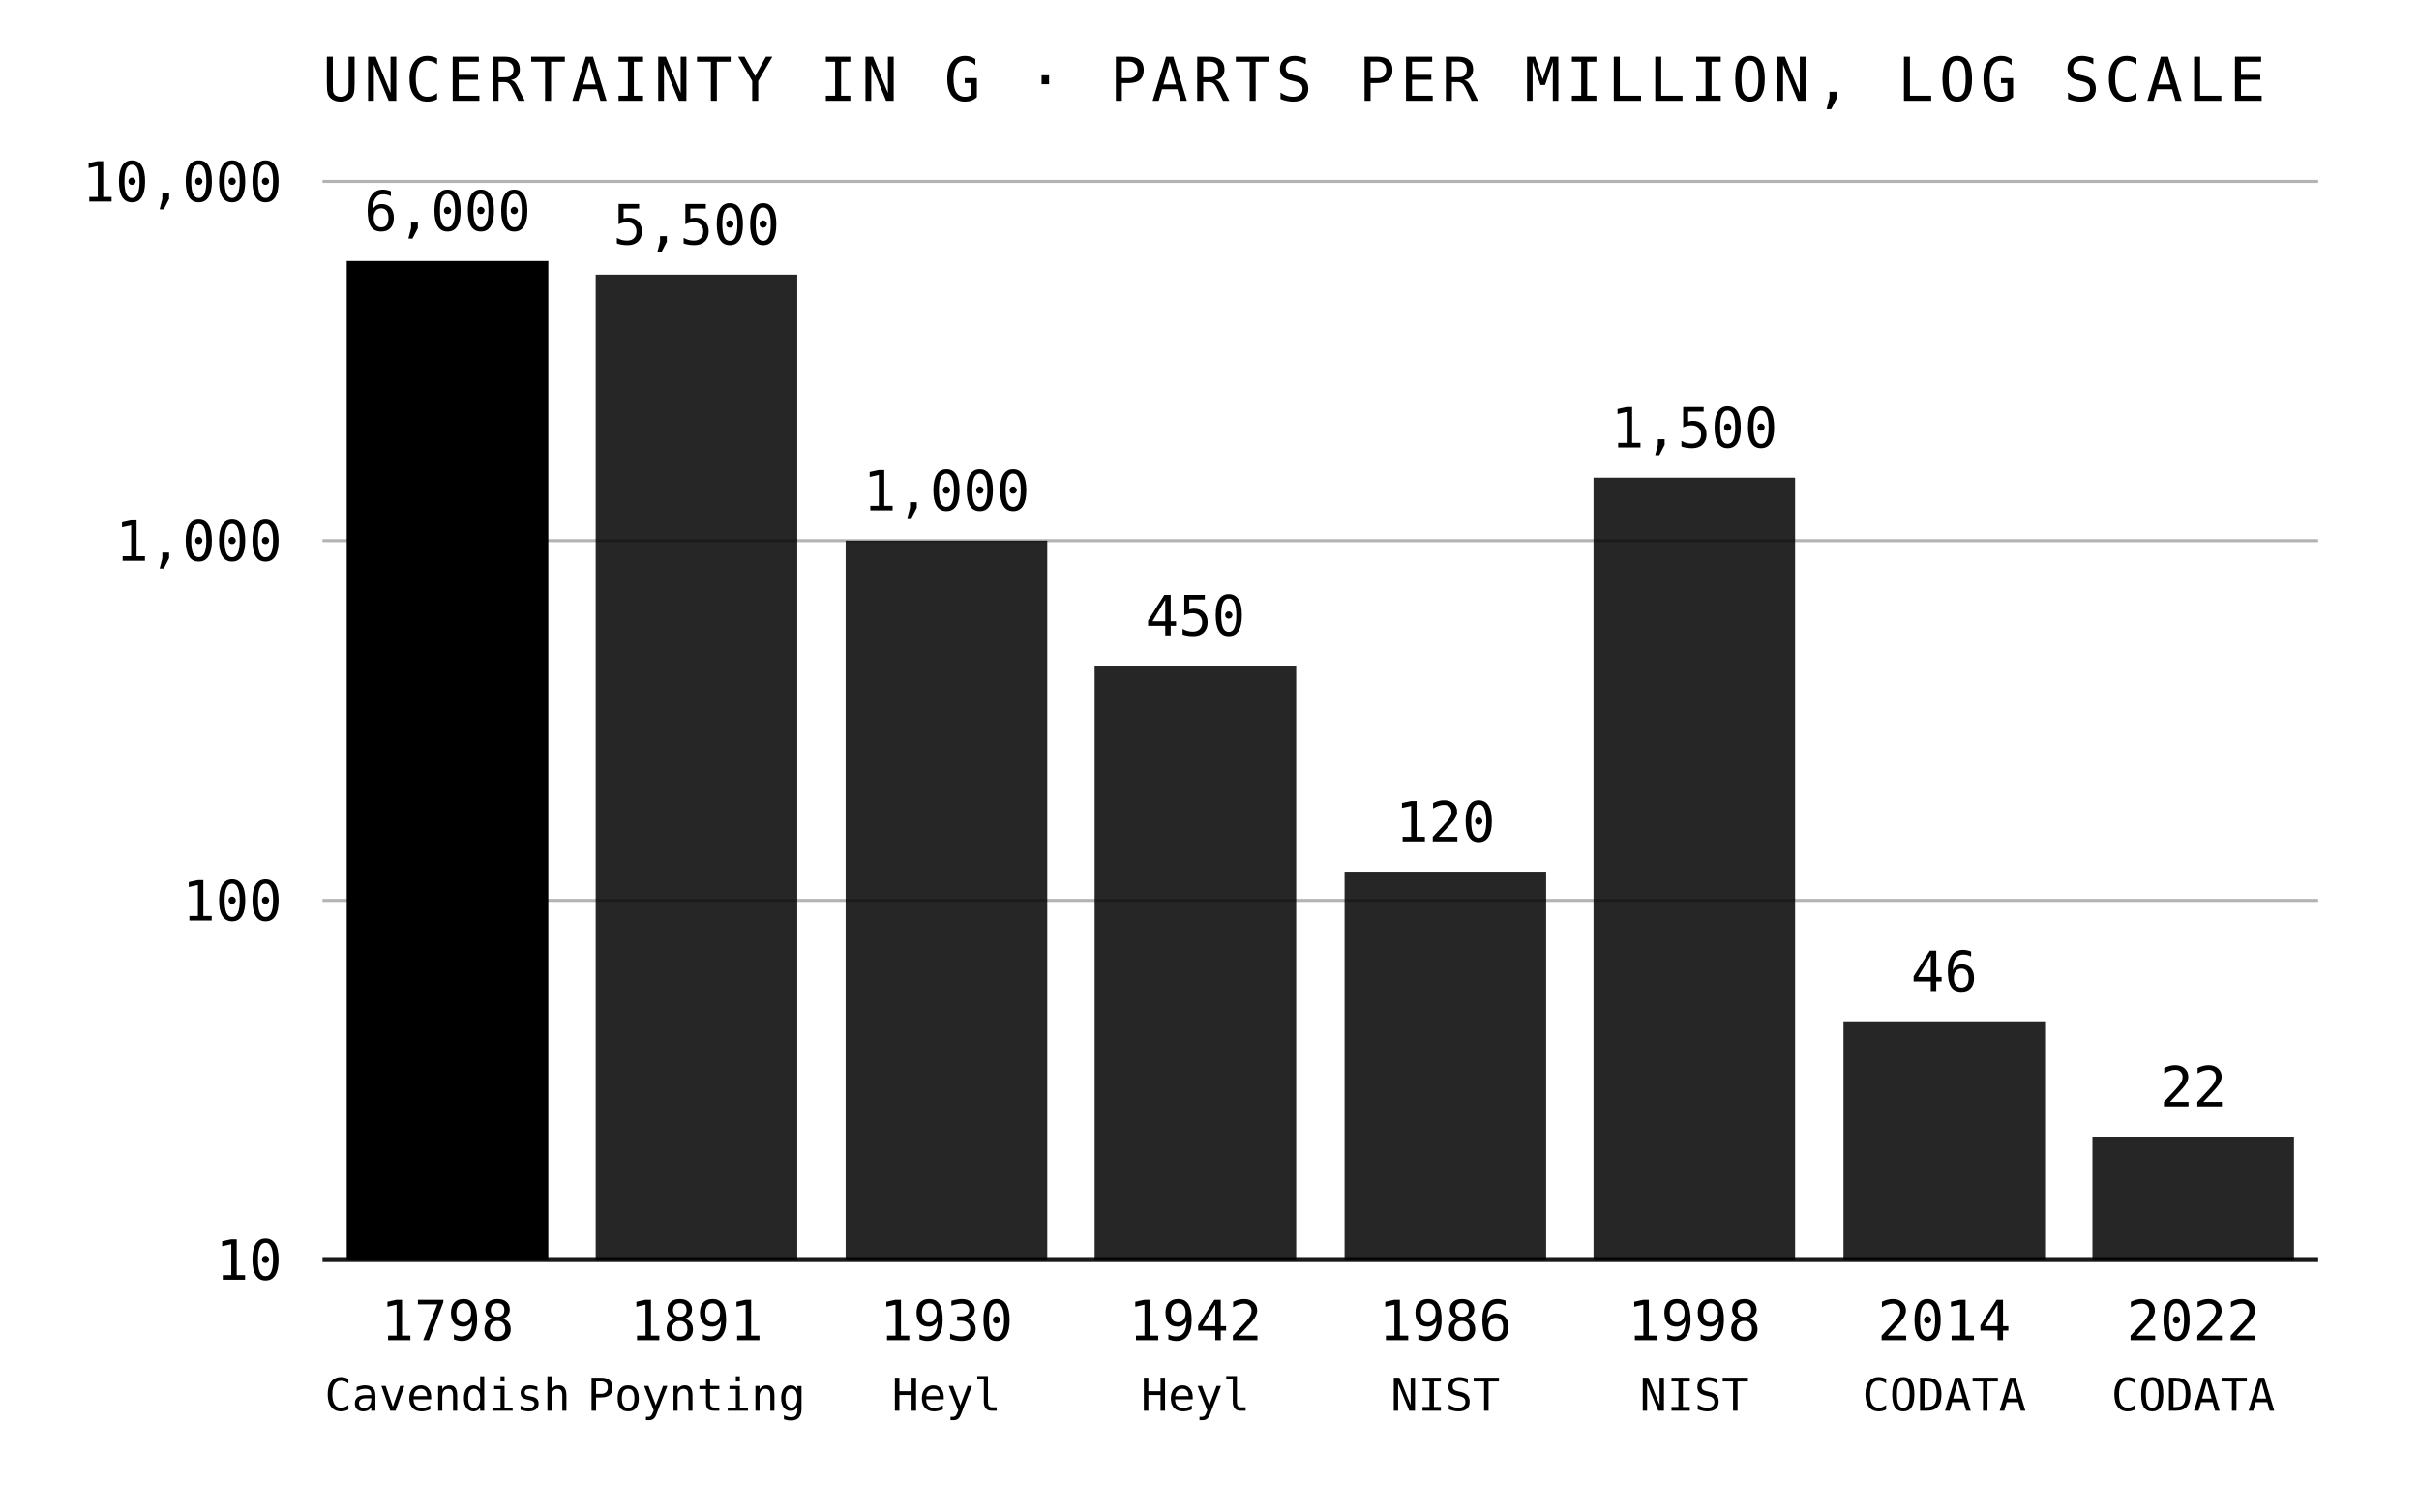
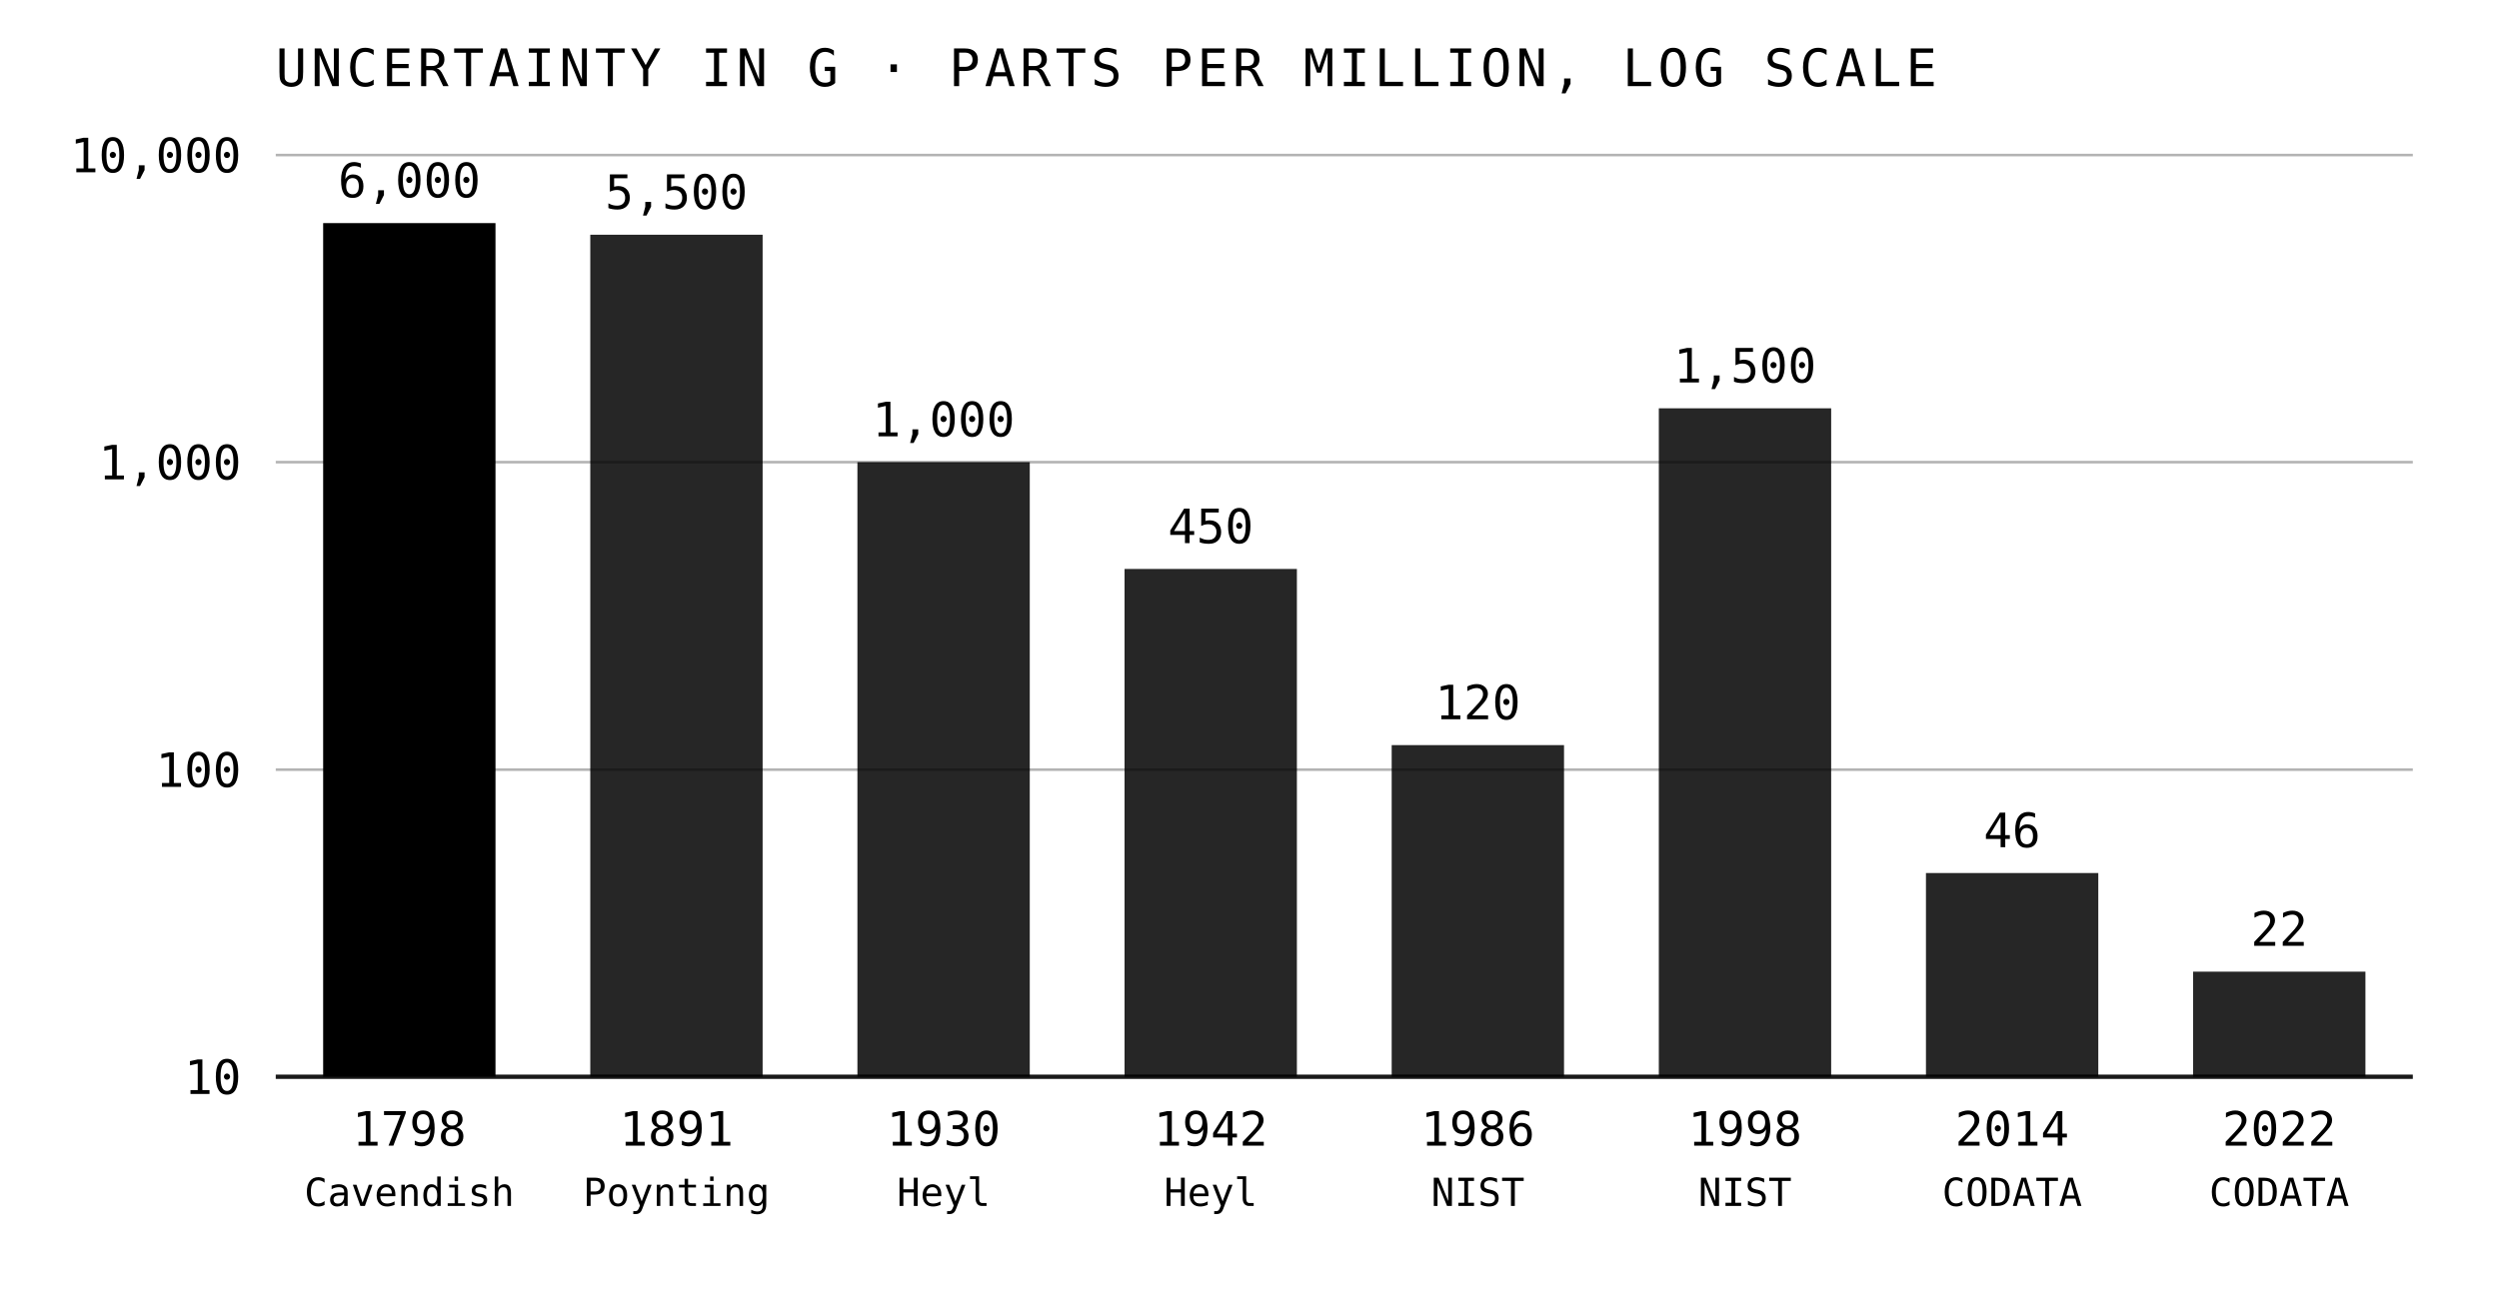
- <svg xmlns="http://www.w3.org/2000/svg" viewBox="0 0 480 300" role="img" aria-labelledby="t d">
+ <svg xmlns="http://www.w3.org/2000/svg" viewBox="0 0 580 300" role="img" aria-labelledby="t d">
  <g font-family="ui-monospace, Menlo, Consolas, monospace" font-size="11" fill="currentColor">
    <g class="muted">
-       <line x1="64" x2="460" y1="250.0" y2="250.0" stroke="currentColor" stroke-opacity="0.9" stroke-width="1" />
+       <line x1="64" x2="560" y1="250.0" y2="250.0" stroke="currentColor" stroke-opacity="0.9" stroke-width="1" />
      <text x="56" y="254.0" text-anchor="end">10</text>
-       <line x1="64" x2="460" y1="178.7" y2="178.7" stroke="currentColor" stroke-opacity="0.3" stroke-width="0.6" />
+       <line x1="64" x2="560" y1="178.7" y2="178.7" stroke="currentColor" stroke-opacity="0.3" stroke-width="0.6" />
      <text x="56" y="182.7" text-anchor="end">100</text>
-       <line x1="64" x2="460" y1="107.3" y2="107.3" stroke="currentColor" stroke-opacity="0.3" stroke-width="0.6" />
+       <line x1="64" x2="560" y1="107.3" y2="107.3" stroke="currentColor" stroke-opacity="0.3" stroke-width="0.6" />
      <text x="56" y="111.3" text-anchor="end">1,000</text>
-       <line x1="64" x2="460" y1="36.0" y2="36.0" stroke="currentColor" stroke-opacity="0.3" stroke-width="0.6" />
+       <line x1="64" x2="560" y1="36.0" y2="36.0" stroke="currentColor" stroke-opacity="0.3" stroke-width="0.6" />
      <text x="56" y="40.0" text-anchor="end">10,000</text>
    </g>
-     <rect x="68.8" y="51.8" width="40" height="198.2" class="accent" fill="currentColor" />
-     <text x="88.8" y="45.8" text-anchor="middle">6,000</text>
-     <text x="88.8" y="266" text-anchor="middle">1798</text>
-     <text x="88.8" y="280" text-anchor="middle" font-size="9" class="muted" fill="currentColor">Cavendish</text>
-     <rect x="118.2" y="54.5" width="40" height="195.5" fill-opacity="0.85" />
-     <text x="138.2" y="48.5" text-anchor="middle">5,500</text>
-     <text x="138.2" y="266" text-anchor="middle">1891</text>
-     <text x="138.2" y="280" text-anchor="middle" font-size="9" class="muted" fill="currentColor">Poynting</text>
-     <rect x="167.8" y="107.3" width="40" height="142.7" fill-opacity="0.85" />
-     <text x="187.8" y="101.3" text-anchor="middle">1,000</text>
-     <text x="187.8" y="266" text-anchor="middle">1930</text>
-     <text x="187.8" y="280" text-anchor="middle" font-size="9" class="muted" fill="currentColor">Heyl</text>
-     <rect x="217.2" y="132.1" width="40" height="117.9" fill-opacity="0.85" />
-     <text x="237.2" y="126.1" text-anchor="middle">450</text>
-     <text x="237.2" y="266" text-anchor="middle">1942</text>
-     <text x="237.2" y="280" text-anchor="middle" font-size="9" class="muted" fill="currentColor">Heyl</text>
-     <rect x="266.8" y="173.0" width="40" height="77.0" fill-opacity="0.85" />
-     <text x="286.8" y="167.0" text-anchor="middle">120</text>
-     <text x="286.8" y="266" text-anchor="middle">1986</text>
-     <text x="286.8" y="280" text-anchor="middle" font-size="9" class="muted" fill="currentColor">NIST</text>
-     <rect x="316.2" y="94.8" width="40" height="155.2" fill-opacity="0.85" />
-     <text x="336.2" y="88.8" text-anchor="middle">1,500</text>
-     <text x="336.2" y="266" text-anchor="middle">1998</text>
-     <text x="336.2" y="280" text-anchor="middle" font-size="9" class="muted" fill="currentColor">NIST</text>
-     <rect x="365.8" y="202.7" width="40" height="47.3" fill-opacity="0.85" />
-     <text x="385.8" y="196.7" text-anchor="middle">46</text>
-     <text x="385.8" y="266" text-anchor="middle">2014</text>
-     <text x="385.8" y="280" text-anchor="middle" font-size="9" class="muted" fill="currentColor">CODATA</text>
-     <rect x="415.2" y="225.6" width="40" height="24.4" fill-opacity="0.85" />
-     <text x="435.2" y="219.6" text-anchor="middle">22</text>
-     <text x="435.2" y="266" text-anchor="middle">2022</text>
-     <text x="435.2" y="280" text-anchor="middle" font-size="9" class="muted" fill="currentColor">CODATA</text>
+     <rect x="75.0" y="51.8" width="40" height="198.2" class="accent" fill="currentColor" />
+     <text x="95.0" y="45.8" text-anchor="middle">6,000</text>
+     <text x="95.0" y="266" text-anchor="middle">1798</text>
+     <text x="95.0" y="280" text-anchor="middle" font-size="9" class="muted" fill="currentColor">Cavendish</text>
+     <rect x="137.0" y="54.5" width="40" height="195.5" fill-opacity="0.85" />
+     <text x="157.0" y="48.5" text-anchor="middle">5,500</text>
+     <text x="157.0" y="266" text-anchor="middle">1891</text>
+     <text x="157.0" y="280" text-anchor="middle" font-size="9" class="muted" fill="currentColor">Poynting</text>
+     <rect x="199.0" y="107.3" width="40" height="142.7" fill-opacity="0.85" />
+     <text x="219.0" y="101.3" text-anchor="middle">1,000</text>
+     <text x="219.0" y="266" text-anchor="middle">1930</text>
+     <text x="219.0" y="280" text-anchor="middle" font-size="9" class="muted" fill="currentColor">Heyl</text>
+     <rect x="261.0" y="132.1" width="40" height="117.9" fill-opacity="0.85" />
+     <text x="281.0" y="126.1" text-anchor="middle">450</text>
+     <text x="281.0" y="266" text-anchor="middle">1942</text>
+     <text x="281.0" y="280" text-anchor="middle" font-size="9" class="muted" fill="currentColor">Heyl</text>
+     <rect x="323.0" y="173.0" width="40" height="77.0" fill-opacity="0.85" />
+     <text x="343.0" y="167.0" text-anchor="middle">120</text>
+     <text x="343.0" y="266" text-anchor="middle">1986</text>
+     <text x="343.0" y="280" text-anchor="middle" font-size="9" class="muted" fill="currentColor">NIST</text>
+     <rect x="385.0" y="94.8" width="40" height="155.2" fill-opacity="0.85" />
+     <text x="405.0" y="88.8" text-anchor="middle">1,500</text>
+     <text x="405.0" y="266" text-anchor="middle">1998</text>
+     <text x="405.0" y="280" text-anchor="middle" font-size="9" class="muted" fill="currentColor">NIST</text>
+     <rect x="447.0" y="202.7" width="40" height="47.3" fill-opacity="0.85" />
+     <text x="467.0" y="196.7" text-anchor="middle">46</text>
+     <text x="467.0" y="266" text-anchor="middle">2014</text>
+     <text x="467.0" y="280" text-anchor="middle" font-size="9" class="muted" fill="currentColor">CODATA</text>
+     <rect x="509.0" y="225.6" width="40" height="24.4" fill-opacity="0.85" />
+     <text x="529.0" y="219.6" text-anchor="middle">22</text>
+     <text x="529.0" y="266" text-anchor="middle">2022</text>
+     <text x="529.0" y="280" text-anchor="middle" font-size="9" class="muted" fill="currentColor">CODATA</text>
    <text x="64" y="20" font-size="12" letter-spacing="1">UNCERTAINTY IN G · PARTS PER MILLION, LOG SCALE</text>
  </g>
</svg>
